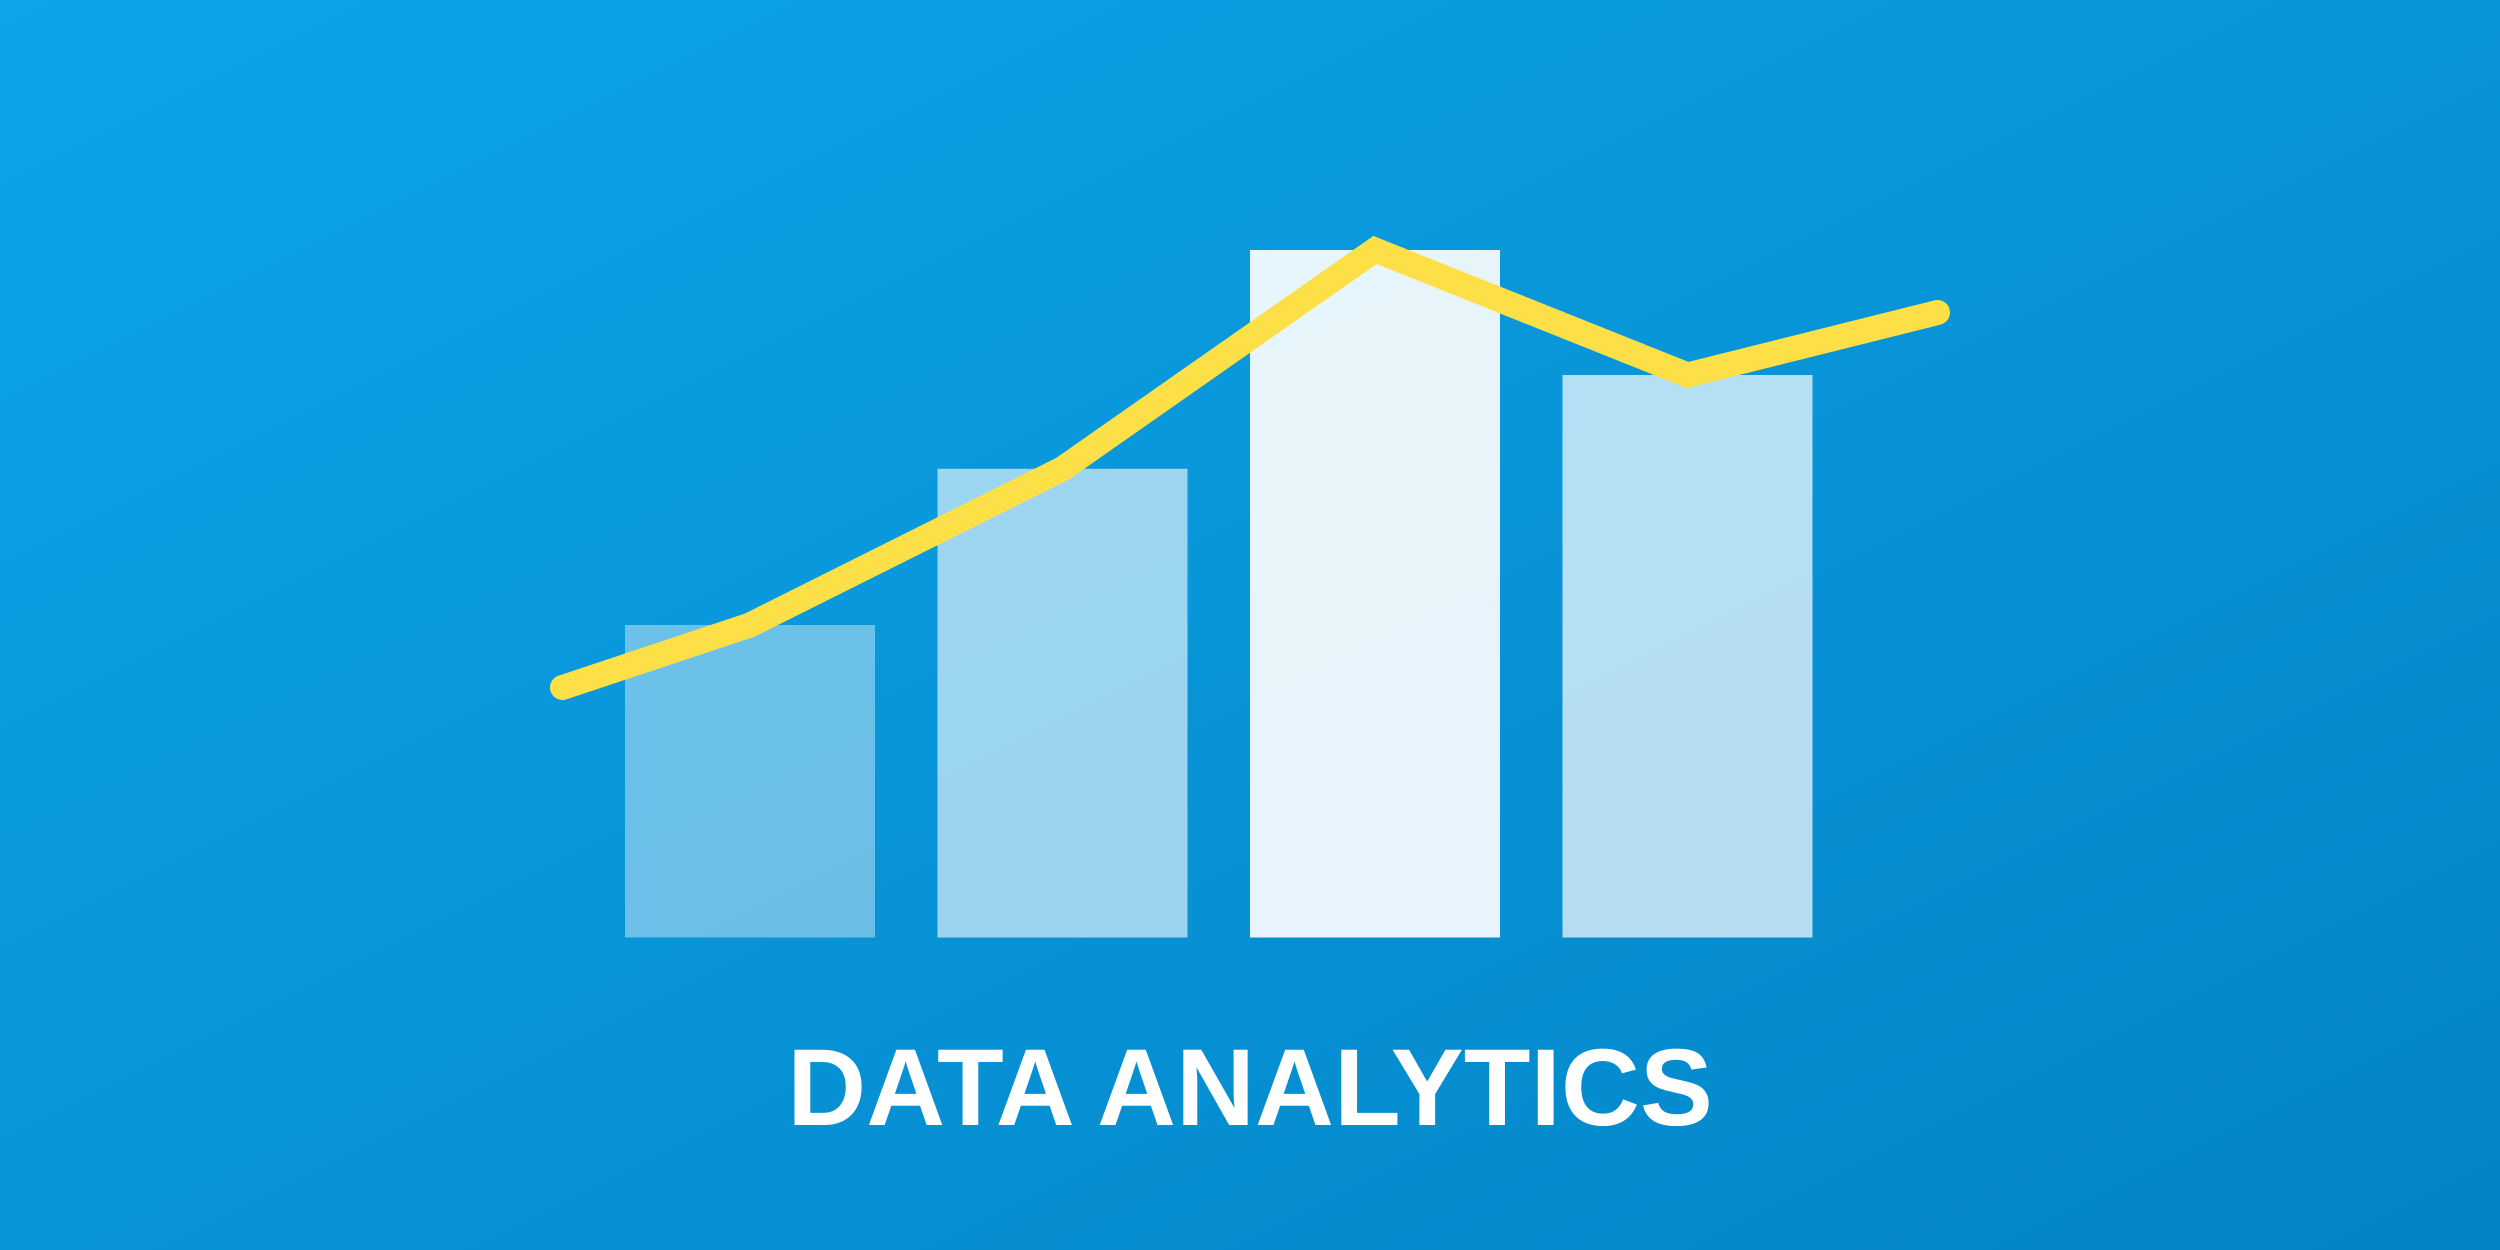
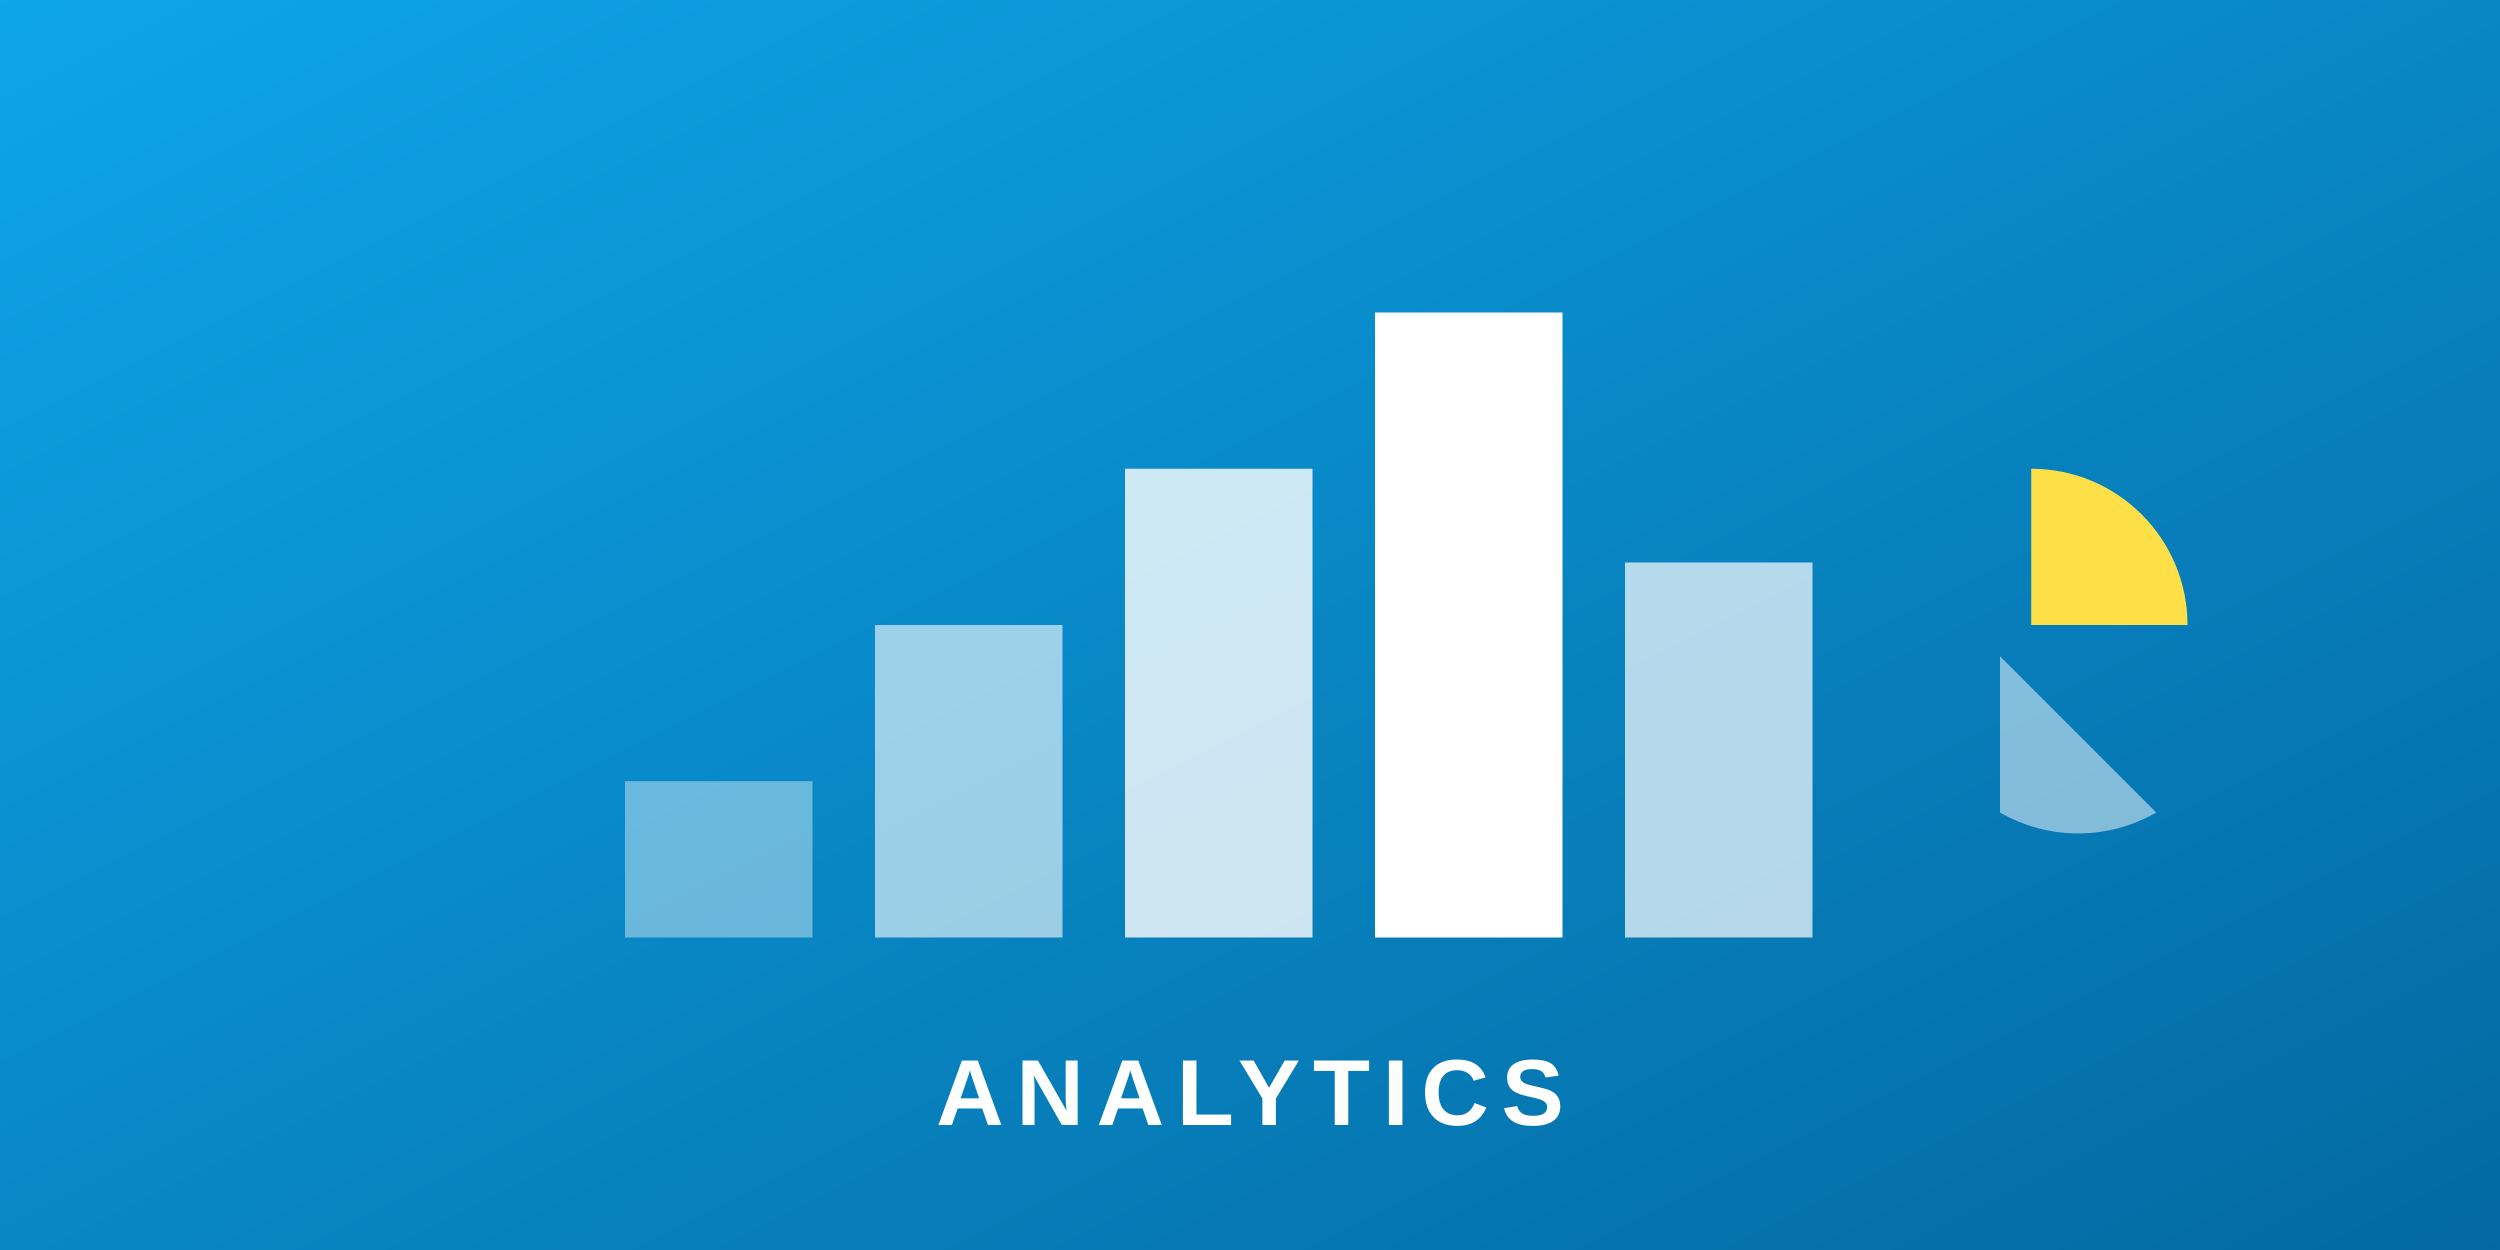
<svg xmlns="http://www.w3.org/2000/svg" viewBox="0 0 800 400">
  <defs>
-     <linearGradient id="grad" x1="0%" y1="0%" x2="100%" y2="100%">
+     <linearGradient id="grad_data" x1="0%" y1="0%" x2="100%" y2="100%">
      <stop offset="0%" style="stop-color:#0EA5E9" />
-       <stop offset="100%" style="stop-color:#0284C7" />
+       <stop offset="100%" style="stop-color:#0369A1" />
    </linearGradient>
  </defs>
-   <rect width="800" height="400" fill="url(#grad)" />
-   <rect x="200" y="200" width="80" height="100" fill="white" opacity="0.4" />
-   <rect x="300" y="150" width="80" height="150" fill="white" opacity="0.6" />
-   <rect x="400" y="80" width="80" height="220" fill="white" opacity="0.9" />
-   <rect x="500" y="120" width="80" height="180" fill="white" opacity="0.7" />
-   <polyline points="180,220 240,200 340,150 440,80 540,120 620,100" fill="none" stroke="#FDE047" stroke-width="8" stroke-linecap="round" />
-   <text x="400" y="360" font-family="Arial, sans-serif" font-size="35" fill="white" font-weight="bold" text-anchor="middle">DATA ANALYTICS</text>
+   <rect width="800" height="400" fill="url(#grad_data)" />
+   <rect x="200" y="250" width="60" height="50" fill="white" opacity="0.4" />
+   <rect x="280" y="200" width="60" height="100" fill="white" opacity="0.6" />
+   <rect x="360" y="150" width="60" height="150" fill="white" opacity="0.8" />
+   <rect x="440" y="100" width="60" height="200" fill="white" opacity="1.0" />
+   <rect x="520" y="180" width="60" height="120" fill="white" opacity="0.7" />
+   <path d="M650 150 L650 200 L700 200 A 50 50 0 0 0 650 150" fill="#FDE047" />
+   <path d="M640 210 L640 260 A 50 50 0 0 0 690 260 L640 210" fill="white" opacity="0.5" />
+   <text x="400" y="360" font-family="Arial, sans-serif" font-size="30" fill="white" font-weight="bold" text-anchor="middle" letter-spacing="4">ANALYTICS</text>
</svg>
